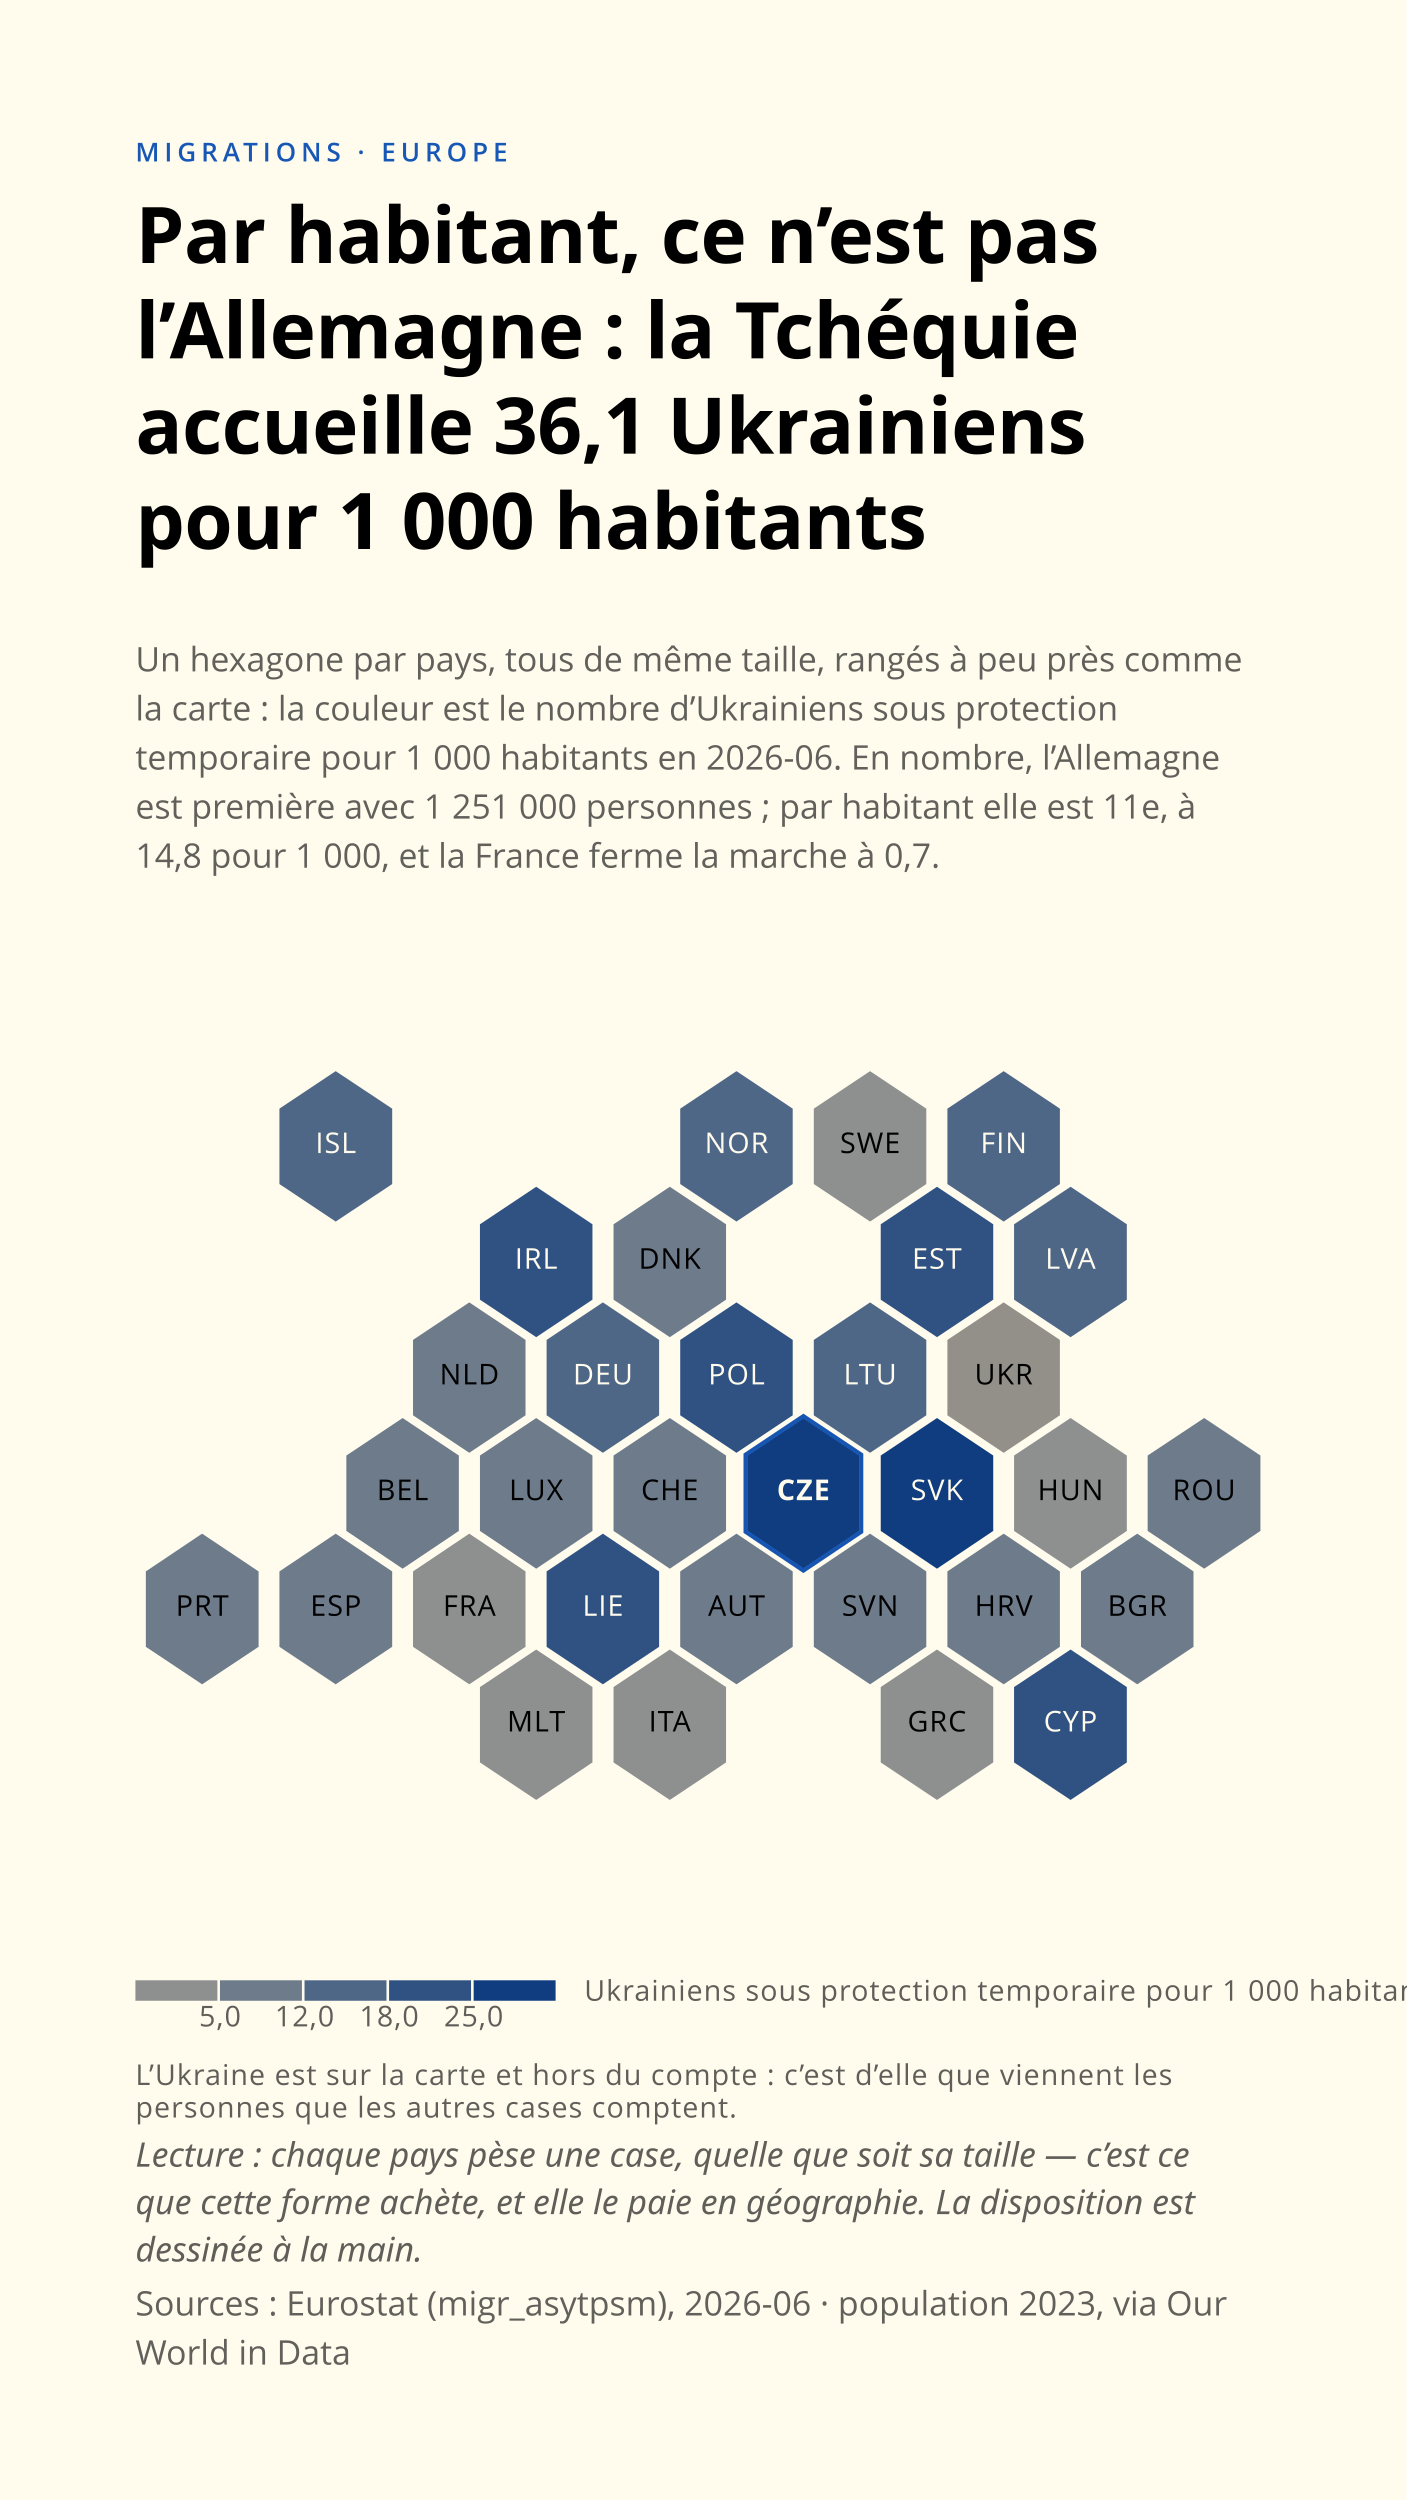
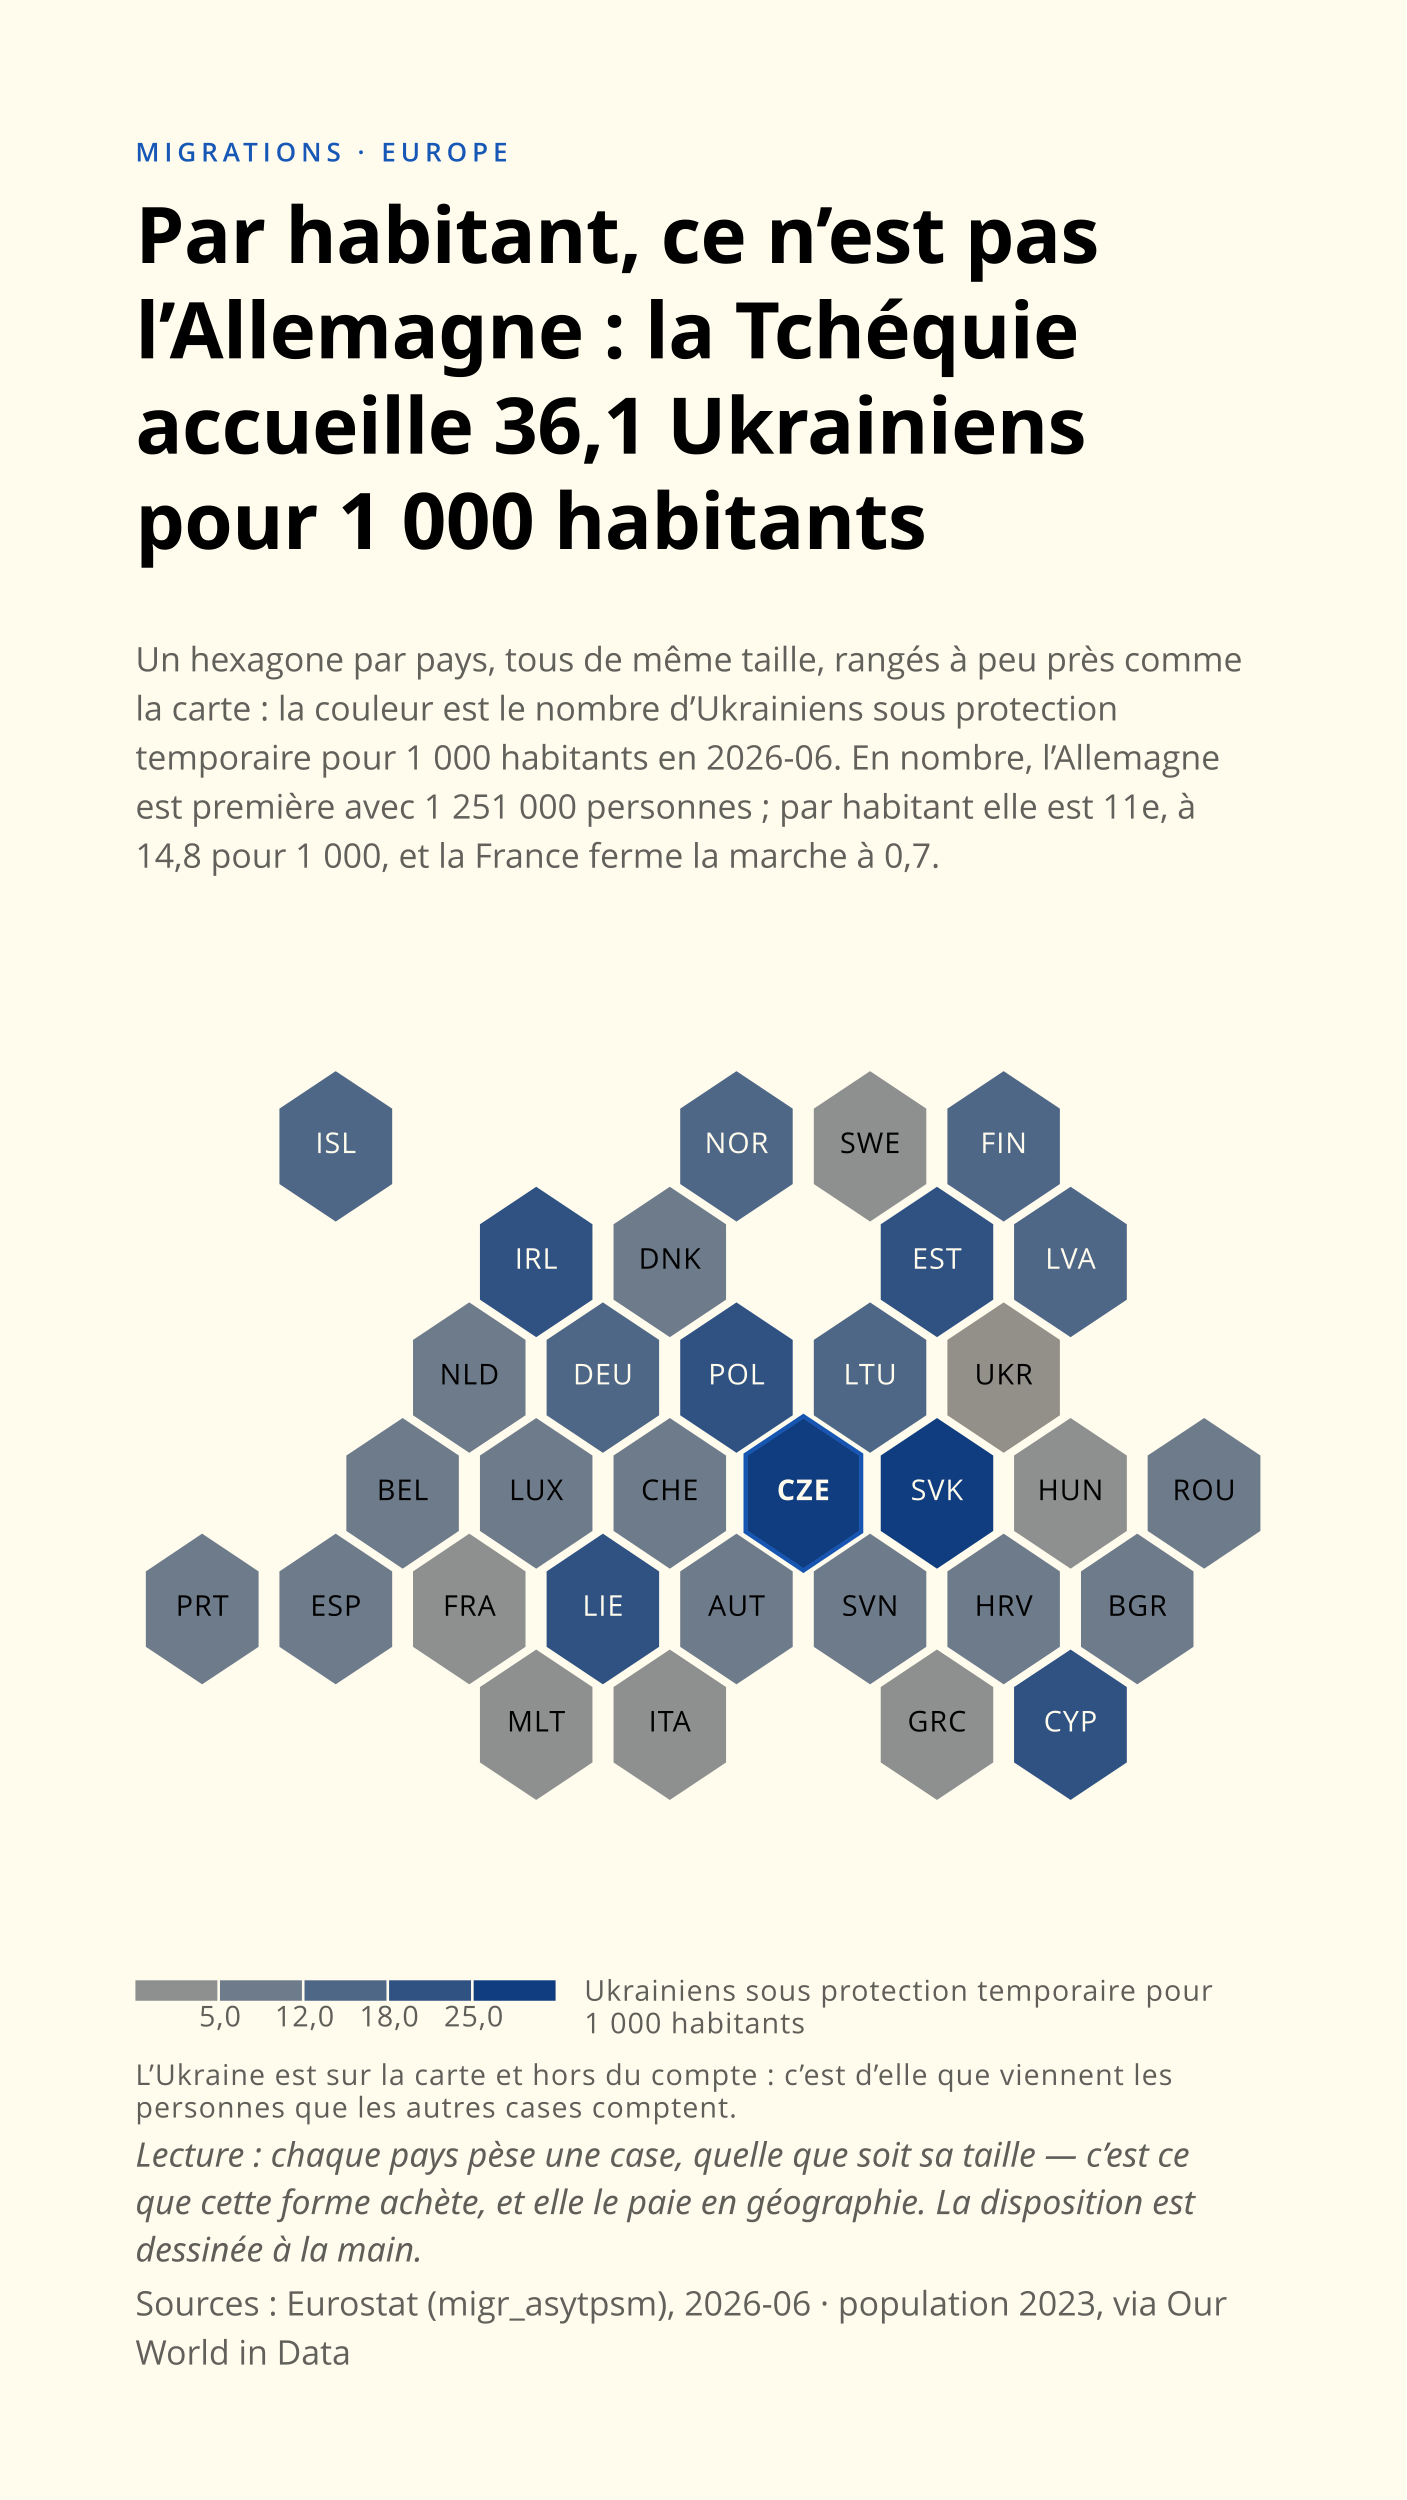
<svg xmlns="http://www.w3.org/2000/svg" width="540" height="960" viewBox="0 0 540 960" role="img" aria-label="Grille d’hexagones : un hexagone par pays européen, tous de même taille, rangés à peu près comme la carte. La teinte donne le nombre d’Ukrainiens sous protection temporaire pour 1 000 habitants en 2026-06. La Tchéquie est la plus foncée à 36,1 pour 1 000, devant la Slovaquie et la Pologne ; l’Allemagne, première en nombre absolu, n’est que 11e ici avec 14,8, et la France est la plus claire à 0,7. L’Ukraine a sa case, hors du compte.">
  <rect x="0" y="0" width="540" height="960" fill="#FFFCEE" />
  <text x="52" y="62" font-family="Open Sans" font-size="10" font-weight="600" font-style="normal" letter-spacing="1.9" fill="#1757B6">MIGRATIONS · EUROPE</text>
  <text x="52" y="101" font-family="Merriweather" font-size="30" font-weight="700" font-style="normal" letter-spacing="-0.2" fill="#000000">Par habitant, ce n’est pas</text>
  <text x="52" y="137.602" font-family="Merriweather" font-size="30" font-weight="700" font-style="normal" letter-spacing="-0.2" fill="#000000">l’Allemagne : la Tchéquie</text>
  <text x="52" y="174.203" font-family="Merriweather" font-size="30" font-weight="700" font-style="normal" letter-spacing="-0.2" fill="#000000">accueille 36,1 Ukrainiens</text>
  <text x="52" y="210.804" font-family="Merriweather" font-size="30" font-weight="700" font-style="normal" letter-spacing="-0.2" fill="#000000">pour 1 000 habitants</text>
  <text x="52" y="257.806" font-family="Open Sans" font-size="13" font-weight="400" font-style="normal" letter-spacing="0" fill="#61605a">Un hexagone par pays, tous de même taille, rangés à peu près comme</text>
  <text x="52" y="276.656" font-family="Open Sans" font-size="13" font-weight="400" font-style="normal" letter-spacing="0" fill="#61605a">la carte : la couleur est le nombre d’Ukrainiens sous protection</text>
  <text x="52" y="295.507" font-family="Open Sans" font-size="13" font-weight="400" font-style="normal" letter-spacing="0" fill="#61605a">temporaire pour 1 000 habitants en 2026-06. En nombre, l’Allemagne</text>
  <text x="52" y="314.358" font-family="Open Sans" font-size="13" font-weight="400" font-style="normal" letter-spacing="0" fill="#61605a">est première avec 1 251 000 personnes ; par habitant elle est 11e, à</text>
  <text x="52" y="333.209" font-family="Open Sans" font-size="13" font-weight="400" font-style="normal" letter-spacing="0" fill="#61605a">14,8 pour 1 000, et la France ferme la marche à 0,7.</text>
  <g>
    <path d="M 128.9 410.6 L 151.2 425.4 L 151.2 455.0 L 128.9 469.8 L 106.7 455.0 L 106.7 425.4 Z" fill="#4f6787" stroke="#FFFCEE" stroke-width="1.2" />
    <text x="128.941" y="442.775" text-anchor="middle" font-family="Open Sans" font-size="11" font-weight="500" font-style="normal" letter-spacing="0.4" fill="#FFFCEE">ISL</text>
  </g>
  <g>
    <path d="M 282.8 410.6 L 305.0 425.4 L 305.0 455.0 L 282.8 469.8 L 260.6 455.0 L 260.6 425.4 Z" fill="#4f6787" stroke="#FFFCEE" stroke-width="1.2" />
    <text x="282.824" y="442.775" text-anchor="middle" font-family="Open Sans" font-size="11" font-weight="500" font-style="normal" letter-spacing="0.4" fill="#FFFCEE">NOR</text>
  </g>
  <g>
    <path d="M 334.1 410.6 L 356.3 425.4 L 356.3 455.0 L 334.1 469.8 L 311.9 455.0 L 311.9 425.4 Z" fill="#8d908f" stroke="#FFFCEE" stroke-width="1.2" />
    <text x="334.118" y="442.775" text-anchor="middle" font-family="Open Sans" font-size="11" font-weight="500" font-style="normal" letter-spacing="0.4" fill="#000000">SWE</text>
  </g>
  <g>
    <path d="M 385.4 410.6 L 407.6 425.4 L 407.6 455.0 L 385.4 469.8 L 363.2 455.0 L 363.2 425.4 Z" fill="#4f6787" stroke="#FFFCEE" stroke-width="1.2" />
    <text x="385.412" y="442.775" text-anchor="middle" font-family="Open Sans" font-size="11" font-weight="500" font-style="normal" letter-spacing="0.4" fill="#FFFCEE">FIN</text>
  </g>
  <g>
    <path d="M 205.9 455.0 L 228.1 469.8 L 228.1 499.4 L 205.9 514.2 L 183.7 499.4 L 183.7 469.8 Z" fill="#2f5283" stroke="#FFFCEE" stroke-width="1.2" />
    <text x="205.882" y="487.197" text-anchor="middle" font-family="Open Sans" font-size="11" font-weight="500" font-style="normal" letter-spacing="0.4" fill="#FFFCEE">IRL</text>
  </g>
  <g>
    <path d="M 257.2 455.0 L 279.4 469.8 L 279.4 499.4 L 257.2 514.2 L 235.0 499.4 L 235.0 469.8 Z" fill="#6e7b8b" stroke="#FFFCEE" stroke-width="1.2" />
    <text x="257.176" y="487.197" text-anchor="middle" font-family="Open Sans" font-size="11" font-weight="500" font-style="normal" letter-spacing="0.4" fill="#000000">DNK</text>
  </g>
  <g>
    <path d="M 359.8 455.0 L 382.0 469.8 L 382.0 499.4 L 359.8 514.2 L 337.6 499.4 L 337.6 469.8 Z" fill="#2f5283" stroke="#FFFCEE" stroke-width="1.2" />
    <text x="359.765" y="487.197" text-anchor="middle" font-family="Open Sans" font-size="11" font-weight="500" font-style="normal" letter-spacing="0.4" fill="#FFFCEE">EST</text>
  </g>
  <g>
    <path d="M 411.1 455.0 L 433.3 469.8 L 433.3 499.4 L 411.1 514.2 L 388.8 499.4 L 388.8 469.8 Z" fill="#4f6787" stroke="#FFFCEE" stroke-width="1.2" />
    <text x="411.059" y="487.197" text-anchor="middle" font-family="Open Sans" font-size="11" font-weight="500" font-style="normal" letter-spacing="0.4" fill="#FFFCEE">LVA</text>
  </g>
  <g>
    <path d="M 180.2 499.4 L 202.4 514.2 L 202.4 543.8 L 180.2 558.6 L 158.0 543.8 L 158.0 514.2 Z" fill="#6e7b8b" stroke="#FFFCEE" stroke-width="1.2" />
    <text x="180.235" y="531.619" text-anchor="middle" font-family="Open Sans" font-size="11" font-weight="500" font-style="normal" letter-spacing="0.4" fill="#000000">NLD</text>
  </g>
  <g>
    <path d="M 231.5 499.4 L 253.7 514.2 L 253.7 543.8 L 231.5 558.6 L 209.3 543.8 L 209.3 514.2 Z" fill="#4f6787" stroke="#FFFCEE" stroke-width="1.2" />
    <text x="231.529" y="531.619" text-anchor="middle" font-family="Open Sans" font-size="11" font-weight="500" font-style="normal" letter-spacing="0.4" fill="#FFFCEE">DEU</text>
  </g>
  <g>
    <path d="M 282.8 499.4 L 305.0 514.2 L 305.0 543.8 L 282.8 558.6 L 260.6 543.8 L 260.6 514.2 Z" fill="#2f5283" stroke="#FFFCEE" stroke-width="1.2" />
    <text x="282.824" y="531.619" text-anchor="middle" font-family="Open Sans" font-size="11" font-weight="500" font-style="normal" letter-spacing="0.4" fill="#FFFCEE">POL</text>
  </g>
  <g>
    <path d="M 334.1 499.4 L 356.3 514.2 L 356.3 543.8 L 334.1 558.6 L 311.9 543.8 L 311.9 514.2 Z" fill="#4f6787" stroke="#FFFCEE" stroke-width="1.2" />
    <text x="334.118" y="531.619" text-anchor="middle" font-family="Open Sans" font-size="11" font-weight="500" font-style="normal" letter-spacing="0.4" fill="#FFFCEE">LTU</text>
  </g>
  <g>
    <path d="M 385.4 499.4 L 407.6 514.2 L 407.6 543.8 L 385.4 558.6 L 363.2 543.8 L 363.2 514.2 Z" fill="#929088" stroke="#FFFCEE" stroke-width="1.2" />
    <text x="385.412" y="531.619" text-anchor="middle" font-family="Open Sans" font-size="11" font-weight="500" font-style="normal" letter-spacing="0.4" fill="#000000">UKR</text>
  </g>
  <g>
    <path d="M 154.6 543.8 L 176.8 558.6 L 176.8 588.2 L 154.6 603.1 L 132.4 588.2 L 132.4 558.6 Z" fill="#6e7b8b" stroke="#FFFCEE" stroke-width="1.2" />
    <text x="154.588" y="576.041" text-anchor="middle" font-family="Open Sans" font-size="11" font-weight="500" font-style="normal" letter-spacing="0.4" fill="#000000">BEL</text>
  </g>
  <g>
    <path d="M 205.9 543.8 L 228.1 558.6 L 228.1 588.2 L 205.9 603.1 L 183.7 588.2 L 183.7 558.6 Z" fill="#6e7b8b" stroke="#FFFCEE" stroke-width="1.2" />
    <text x="205.882" y="576.041" text-anchor="middle" font-family="Open Sans" font-size="11" font-weight="500" font-style="normal" letter-spacing="0.4" fill="#000000">LUX</text>
  </g>
  <g>
    <path d="M 257.2 543.8 L 279.4 558.6 L 279.4 588.2 L 257.2 603.1 L 235.0 588.2 L 235.0 558.6 Z" fill="#6e7b8b" stroke="#FFFCEE" stroke-width="1.2" />
    <text x="257.176" y="576.041" text-anchor="middle" font-family="Open Sans" font-size="11" font-weight="500" font-style="normal" letter-spacing="0.4" fill="#000000">CHE</text>
  </g>
  <g>
    <path d="M 308.5 543.8 L 330.7 558.6 L 330.7 588.2 L 308.5 603.1 L 286.3 588.2 L 286.3 558.6 Z" fill="#103d7f" stroke="#FFFCEE" stroke-width="1.2" />
    <path d="M 308.5 543.8 L 330.7 558.6 L 330.7 588.2 L 308.5 603.1 L 286.3 588.2 L 286.3 558.6 Z" fill="none" stroke="#1755b2" stroke-width="1.6" />
    <text x="308.471" y="576.041" text-anchor="middle" font-family="Open Sans" font-size="11" font-weight="700" font-style="normal" letter-spacing="0.4" fill="#FFFCEE">CZE</text>
  </g>
  <g>
    <path d="M 359.8 543.8 L 382.0 558.6 L 382.0 588.2 L 359.8 603.1 L 337.6 588.2 L 337.6 558.6 Z" fill="#103d7f" stroke="#FFFCEE" stroke-width="1.2" />
    <text x="359.765" y="576.041" text-anchor="middle" font-family="Open Sans" font-size="11" font-weight="500" font-style="normal" letter-spacing="0.4" fill="#FFFCEE">SVK</text>
  </g>
  <g>
    <path d="M 411.1 543.8 L 433.3 558.6 L 433.3 588.2 L 411.1 603.1 L 388.8 588.2 L 388.8 558.6 Z" fill="#8d908f" stroke="#FFFCEE" stroke-width="1.2" />
    <text x="411.059" y="576.041" text-anchor="middle" font-family="Open Sans" font-size="11" font-weight="500" font-style="normal" letter-spacing="0.4" fill="#000000">HUN</text>
  </g>
  <g>
    <path d="M 462.4 543.8 L 484.6 558.6 L 484.6 588.2 L 462.4 603.1 L 440.1 588.2 L 440.1 558.6 Z" fill="#6e7b8b" stroke="#FFFCEE" stroke-width="1.2" />
    <text x="462.353" y="576.041" text-anchor="middle" font-family="Open Sans" font-size="11" font-weight="500" font-style="normal" letter-spacing="0.4" fill="#000000">ROU</text>
  </g>
  <g>
    <path d="M 77.6 588.2 L 99.9 603.1 L 99.9 632.7 L 77.6 647.5 L 55.4 632.7 L 55.4 603.1 Z" fill="#6e7b8b" stroke="#FFFCEE" stroke-width="1.2" />
    <text x="77.647" y="620.463" text-anchor="middle" font-family="Open Sans" font-size="11" font-weight="500" font-style="normal" letter-spacing="0.4" fill="#000000">PRT</text>
  </g>
  <g>
    <path d="M 128.9 588.2 L 151.2 603.1 L 151.2 632.7 L 128.9 647.5 L 106.7 632.7 L 106.7 603.1 Z" fill="#6e7b8b" stroke="#FFFCEE" stroke-width="1.2" />
    <text x="128.941" y="620.463" text-anchor="middle" font-family="Open Sans" font-size="11" font-weight="500" font-style="normal" letter-spacing="0.4" fill="#000000">ESP</text>
  </g>
  <g>
    <path d="M 180.2 588.2 L 202.4 603.1 L 202.4 632.7 L 180.2 647.5 L 158.0 632.7 L 158.0 603.1 Z" fill="#8d908f" stroke="#FFFCEE" stroke-width="1.2" />
    <text x="180.235" y="620.463" text-anchor="middle" font-family="Open Sans" font-size="11" font-weight="500" font-style="normal" letter-spacing="0.4" fill="#000000">FRA</text>
  </g>
  <g>
    <path d="M 231.5 588.2 L 253.7 603.1 L 253.7 632.7 L 231.5 647.5 L 209.3 632.7 L 209.3 603.1 Z" fill="#2f5283" stroke="#FFFCEE" stroke-width="1.2" />
    <text x="231.529" y="620.463" text-anchor="middle" font-family="Open Sans" font-size="11" font-weight="500" font-style="normal" letter-spacing="0.4" fill="#FFFCEE">LIE</text>
  </g>
  <g>
    <path d="M 282.8 588.2 L 305.0 603.1 L 305.0 632.7 L 282.8 647.5 L 260.6 632.7 L 260.6 603.1 Z" fill="#6e7b8b" stroke="#FFFCEE" stroke-width="1.2" />
    <text x="282.824" y="620.463" text-anchor="middle" font-family="Open Sans" font-size="11" font-weight="500" font-style="normal" letter-spacing="0.4" fill="#000000">AUT</text>
  </g>
  <g>
    <path d="M 334.1 588.2 L 356.3 603.1 L 356.3 632.7 L 334.1 647.5 L 311.9 632.7 L 311.9 603.1 Z" fill="#6e7b8b" stroke="#FFFCEE" stroke-width="1.2" />
    <text x="334.118" y="620.463" text-anchor="middle" font-family="Open Sans" font-size="11" font-weight="500" font-style="normal" letter-spacing="0.4" fill="#000000">SVN</text>
  </g>
  <g>
    <path d="M 385.4 588.2 L 407.6 603.1 L 407.6 632.7 L 385.4 647.5 L 363.2 632.7 L 363.2 603.1 Z" fill="#6e7b8b" stroke="#FFFCEE" stroke-width="1.2" />
    <text x="385.412" y="620.463" text-anchor="middle" font-family="Open Sans" font-size="11" font-weight="500" font-style="normal" letter-spacing="0.4" fill="#000000">HRV</text>
  </g>
  <g>
    <path d="M 436.7 588.2 L 458.9 603.1 L 458.9 632.7 L 436.7 647.5 L 414.5 632.7 L 414.5 603.1 Z" fill="#6e7b8b" stroke="#FFFCEE" stroke-width="1.2" />
    <text x="436.706" y="620.463" text-anchor="middle" font-family="Open Sans" font-size="11" font-weight="500" font-style="normal" letter-spacing="0.4" fill="#000000">BGR</text>
  </g>
  <g>
    <path d="M 205.9 632.7 L 228.1 647.5 L 228.1 677.1 L 205.9 691.9 L 183.7 677.1 L 183.7 647.5 Z" fill="#8d908f" stroke="#FFFCEE" stroke-width="1.2" />
    <text x="205.882" y="664.885" text-anchor="middle" font-family="Open Sans" font-size="11" font-weight="500" font-style="normal" letter-spacing="0.4" fill="#000000">MLT</text>
  </g>
  <g>
    <path d="M 257.2 632.7 L 279.4 647.5 L 279.4 677.1 L 257.2 691.9 L 235.0 677.1 L 235.0 647.5 Z" fill="#8d908f" stroke="#FFFCEE" stroke-width="1.2" />
    <text x="257.176" y="664.885" text-anchor="middle" font-family="Open Sans" font-size="11" font-weight="500" font-style="normal" letter-spacing="0.4" fill="#000000">ITA</text>
  </g>
  <g>
    <path d="M 359.8 632.7 L 382.0 647.5 L 382.0 677.1 L 359.8 691.9 L 337.6 677.1 L 337.6 647.5 Z" fill="#8d908f" stroke="#FFFCEE" stroke-width="1.2" />
    <text x="359.765" y="664.885" text-anchor="middle" font-family="Open Sans" font-size="11" font-weight="500" font-style="normal" letter-spacing="0.4" fill="#000000">GRC</text>
  </g>
  <g>
    <path d="M 411.1 632.7 L 433.3 647.5 L 433.3 677.1 L 411.1 691.9 L 388.8 677.1 L 388.8 647.5 Z" fill="#2f5283" stroke="#FFFCEE" stroke-width="1.2" />
    <text x="411.059" y="664.885" text-anchor="middle" font-family="Open Sans" font-size="11" font-weight="500" font-style="normal" letter-spacing="0.4" fill="#FFFCEE">CYP</text>
  </g>
  <g>
    <g>
      <rect x="52" y="760.434" width="31.47" height="7.853" fill="#8d908f" />
    </g>
    <g>
      <rect x="84.47" y="760.434" width="31.47" height="7.853" fill="#6e7b8b" />
      <text x="84.47" y="778.139" text-anchor="middle" font-family="Open Sans" font-size="11" font-weight="500" font-style="normal" letter-spacing="0.4" fill="#5f5e58">5,0</text>
    </g>
    <g>
      <rect x="116.939" y="760.434" width="31.47" height="7.853" fill="#4f6787" />
      <text x="116.939" y="778.139" text-anchor="middle" font-family="Open Sans" font-size="11" font-weight="500" font-style="normal" letter-spacing="0.4" fill="#5f5e58">12,0</text>
    </g>
    <g>
      <rect x="149.409" y="760.434" width="31.47" height="7.853" fill="#2f5283" />
      <text x="149.409" y="778.139" text-anchor="middle" font-family="Open Sans" font-size="11" font-weight="500" font-style="normal" letter-spacing="0.4" fill="#5f5e58">18,0</text>
    </g>
    <g>
      <rect x="181.878" y="760.434" width="31.47" height="7.853" fill="#103d7f" />
      <text x="181.878" y="778.139" text-anchor="middle" font-family="Open Sans" font-size="11" font-weight="500" font-style="normal" letter-spacing="0.4" fill="#5f5e58">25,0</text>
    </g>
-     <text x="224.348" y="768.287" font-family="Open Sans" font-size="11" font-weight="500" font-style="normal" letter-spacing="0.4" fill="#5f5e58">Ukrainiens sous protection temporaire pour 1 000 habitants</text>
+     <text x="224.348" y="768.287" font-family="Open Sans" font-size="11" font-weight="500" font-style="normal" letter-spacing="0.4" fill="#5f5e58">Ukrainiens sous protection temporaire pour</text>
+     <text x="224.348" y="780.782" font-family="Open Sans" font-size="11" font-weight="500" font-style="normal" letter-spacing="0.4" fill="#5f5e58">1 000 habitants</text>
  </g>
  <text x="52" y="800.634" font-family="Open Sans" font-size="11" font-weight="500" font-style="normal" letter-spacing="0.4" fill="#5f5e58">L’Ukraine est sur la carte et hors du compte : c’est d’elle que viennent les</text>
  <text x="52" y="813.129" font-family="Open Sans" font-size="11" font-weight="500" font-style="normal" letter-spacing="0.4" fill="#5f5e58">personnes que les autres cases comptent.</text>
  <text x="52" y="832.012" font-family="Merriweather" font-size="13" font-weight="400" font-style="italic" letter-spacing="0" fill="#5f5e58">Lecture : chaque pays pèse une case, quelle que soit sa taille — c’est ce</text>
  <text x="52" y="850.213" font-family="Merriweather" font-size="13" font-weight="400" font-style="italic" letter-spacing="0" fill="#5f5e58">que cette forme achète, et elle le paie en géographie. La disposition est</text>
  <text x="52" y="868.413" font-family="Merriweather" font-size="13" font-weight="400" font-style="italic" letter-spacing="0" fill="#5f5e58">dessinée à la main.</text>
  <text x="52" y="889.149" font-family="Open Sans" font-size="13" font-weight="400" font-style="normal" letter-spacing="0" fill="#61605a">Sources : Eurostat (migr_asytpsm), 2026-06 · population 2023, via Our</text>
  <text x="52" y="908" font-family="Open Sans" font-size="13" font-weight="400" font-style="normal" letter-spacing="0" fill="#61605a">World in Data</text>
</svg>
